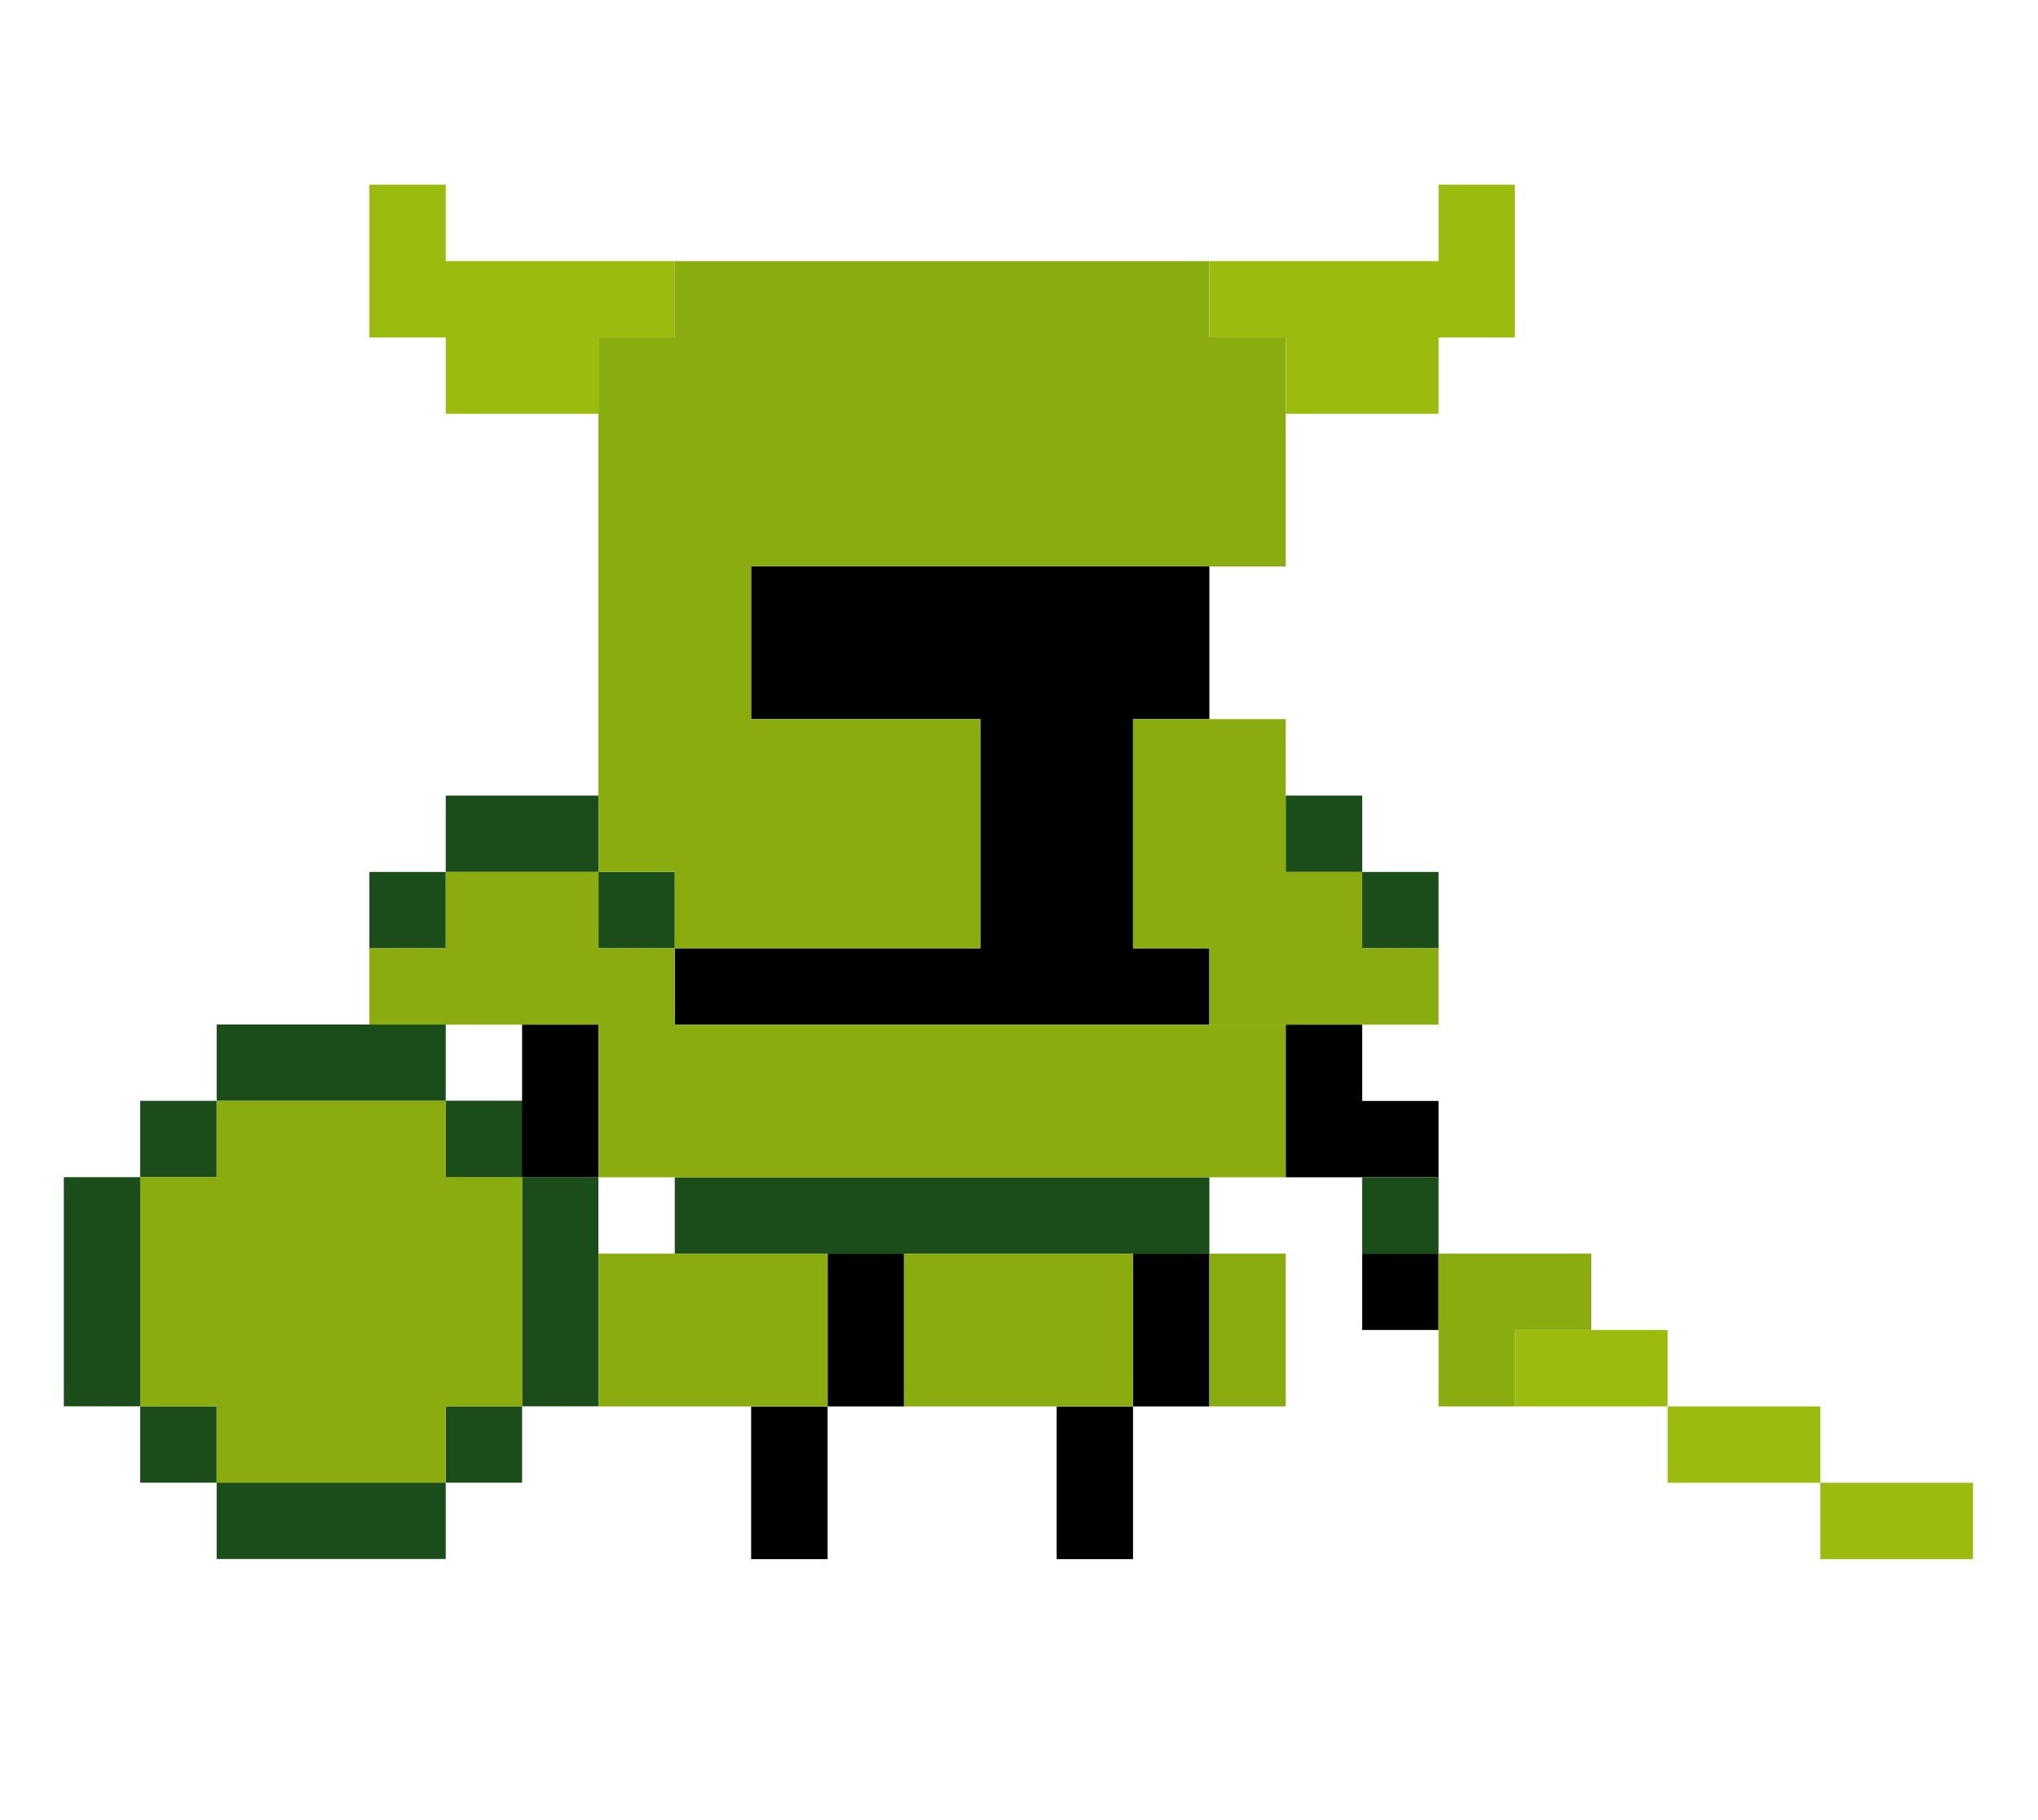
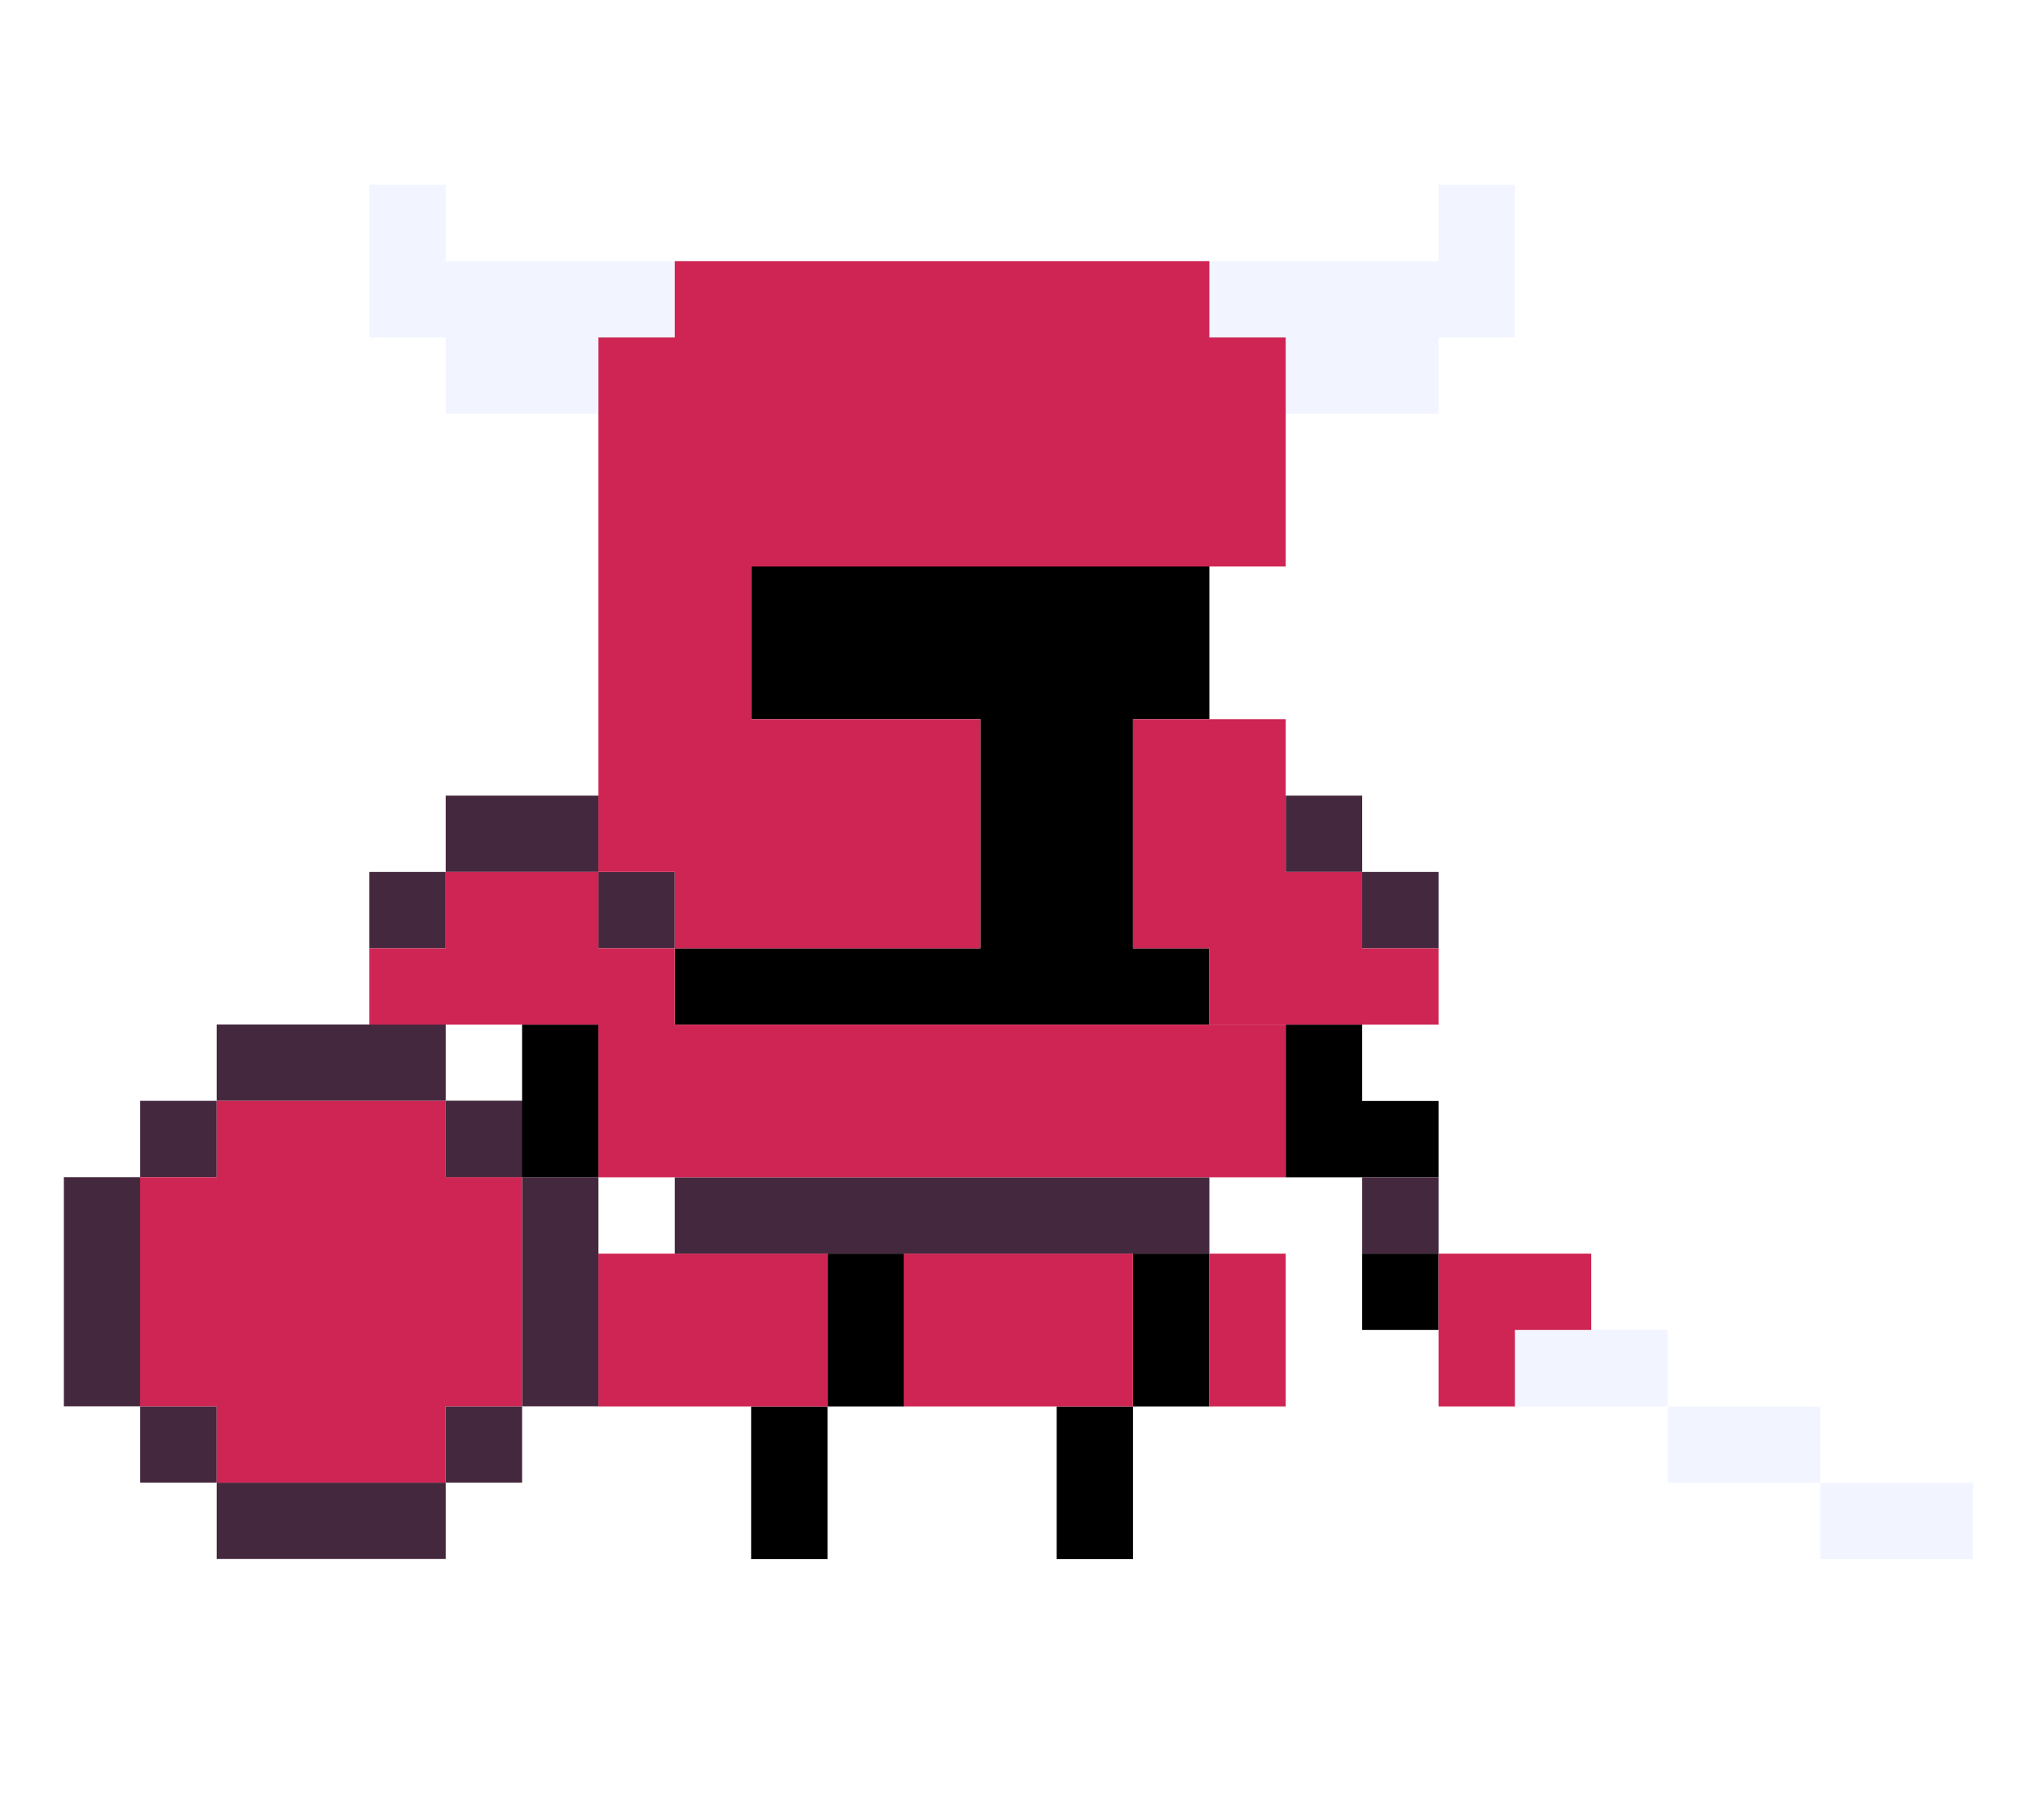
<svg xmlns="http://www.w3.org/2000/svg" id="Layer_1" data-name="Layer 1" viewBox="0 0 161.22 144">
  <defs>
    <style>
      .cls-1 {
-         fill: #9bbc0f;
+         fill: #f2f5ff;
      }

      .cls-2 {
-         fill: #1a4d1a;
+         fill: #44283d;
      }

      .cls-3 {
-         fill: #8bac0f;
+         fill: #ce2554;
      }
    </style>
  </defs>
  <g>
    <rect class="cls-1" x="131.92" y="111.28" width="12.08" height="6.04" />
    <rect class="cls-1" x="144" y="117.32" width="12.08" height="6.04" />
    <rect class="cls-1" x="119.84" y="105.23" width="12.08" height="6.05" />
    <polygon class="cls-1" points="53.38 20.66 53.38 26.7 47.34 26.7 47.34 32.74 35.26 32.74 35.26 26.7 29.22 26.7 29.22 14.61 35.26 14.61 35.26 20.66 53.38 20.66" />
    <polygon class="cls-1" points="95.68 20.66 95.68 26.7 101.72 26.7 101.72 32.74 113.8 32.74 113.8 26.7 119.84 26.7 119.84 14.61 113.8 14.61 113.8 20.66 95.68 20.66" />
  </g>
  <rect x="59.42" y="111.28" width="6.05" height="12.08" />
  <rect x="83.59" y="111.28" width="6.04" height="12.08" />
  <rect x="65.47" y="99.19" width="6.04" height="12.09" />
  <rect x="89.63" y="99.19" width="6.04" height="12.09" />
  <rect x="107.76" y="99.19" width="6.04" height="6.04" />
  <polygon points="113.8 87.11 113.8 93.15 101.71 93.15 101.71 81.07 107.76 81.07 107.76 87.11 113.8 87.11" />
  <polygon points="95.67 44.82 95.67 56.9 89.63 56.9 89.63 75.03 95.67 75.03 95.67 81.07 53.38 81.07 53.38 75.03 77.55 75.03 77.55 56.9 59.42 56.9 59.42 44.82 95.67 44.82" />
  <polygon points="47.34 81.07 47.34 93.15 35.26 93.15 35.26 87.11 41.3 87.11 41.3 81.07 47.34 81.07" />
  <g>
    <rect class="cls-2" x="47.34" y="68.99" width="6.04" height="6.04" />
    <rect class="cls-2" x="35.26" y="62.95" width="12.08" height="6.04" />
    <rect class="cls-2" x="107.76" y="93.15" width="6.04" height="6.04" />
    <rect class="cls-2" x="107.76" y="68.99" width="6.04" height="6.04" />
    <rect class="cls-2" x="101.71" y="62.95" width="6.05" height="6.04" />
    <rect class="cls-2" x="29.22" y="68.99" width="6.04" height="6.04" />
    <rect class="cls-2" x="53.38" y="93.15" width="42.29" height="6.04" />
    <rect class="cls-2" x="35.26" y="111.27" width="6.04" height="6.04" />
    <rect class="cls-2" x="41.3" y="93.14" width="6.04" height="18.13" />
    <rect class="cls-2" x="11.09" y="111.27" width="6.05" height="6.04" />
    <rect class="cls-2" x="5.05" y="93.14" width="6.04" height="18.13" />
    <rect class="cls-2" x="17.14" y="117.31" width="18.12" height="6.04" />
    <rect class="cls-2" x="35.26" y="87.1" width="6.04" height="6.04" />
    <rect class="cls-2" x="11.09" y="87.1" width="6.05" height="6.04" />
    <rect class="cls-2" x="17.14" y="81.06" width="18.12" height="6.04" />
  </g>
  <g>
    <polygon class="cls-3" points="125.88 99.19 125.88 105.23 119.84 105.23 119.84 111.28 113.8 111.28 113.8 99.19 125.88 99.19" />
    <rect class="cls-3" x="71.51" y="99.19" width="18.12" height="12.09" />
    <rect class="cls-3" x="95.67" y="99.19" width="6.04" height="12.09" />
    <rect class="cls-3" x="47.34" y="99.19" width="18.13" height="12.09" />
    <polygon class="cls-3" points="101.71 26.7 101.71 44.82 59.42 44.82 59.42 56.9 77.55 56.9 77.55 75.03 53.38 75.03 53.38 68.99 47.34 68.99 47.34 26.7 53.38 26.7 53.38 20.66 95.67 20.66 95.67 26.7 101.71 26.7" />
    <polygon class="cls-3" points="113.8 75.03 113.8 81.07 95.67 81.07 95.67 75.03 89.63 75.03 89.63 56.9 101.71 56.9 101.71 68.99 107.76 68.99 107.76 75.03 113.8 75.03" />
    <polygon class="cls-3" points="101.71 81.07 101.71 93.15 47.34 93.15 47.34 81.07 29.22 81.07 29.22 75.03 35.26 75.03 35.26 68.99 47.34 68.99 47.34 75.03 53.38 75.03 53.38 81.07 101.71 81.07" />
    <polygon class="cls-3" points="41.3 93.14 41.3 111.27 35.26 111.27 35.26 117.31 17.14 117.31 17.14 111.27 11.09 111.27 11.09 93.14 17.14 93.14 17.14 87.1 35.26 87.1 35.26 93.14 41.3 93.14" />
  </g>
</svg>
